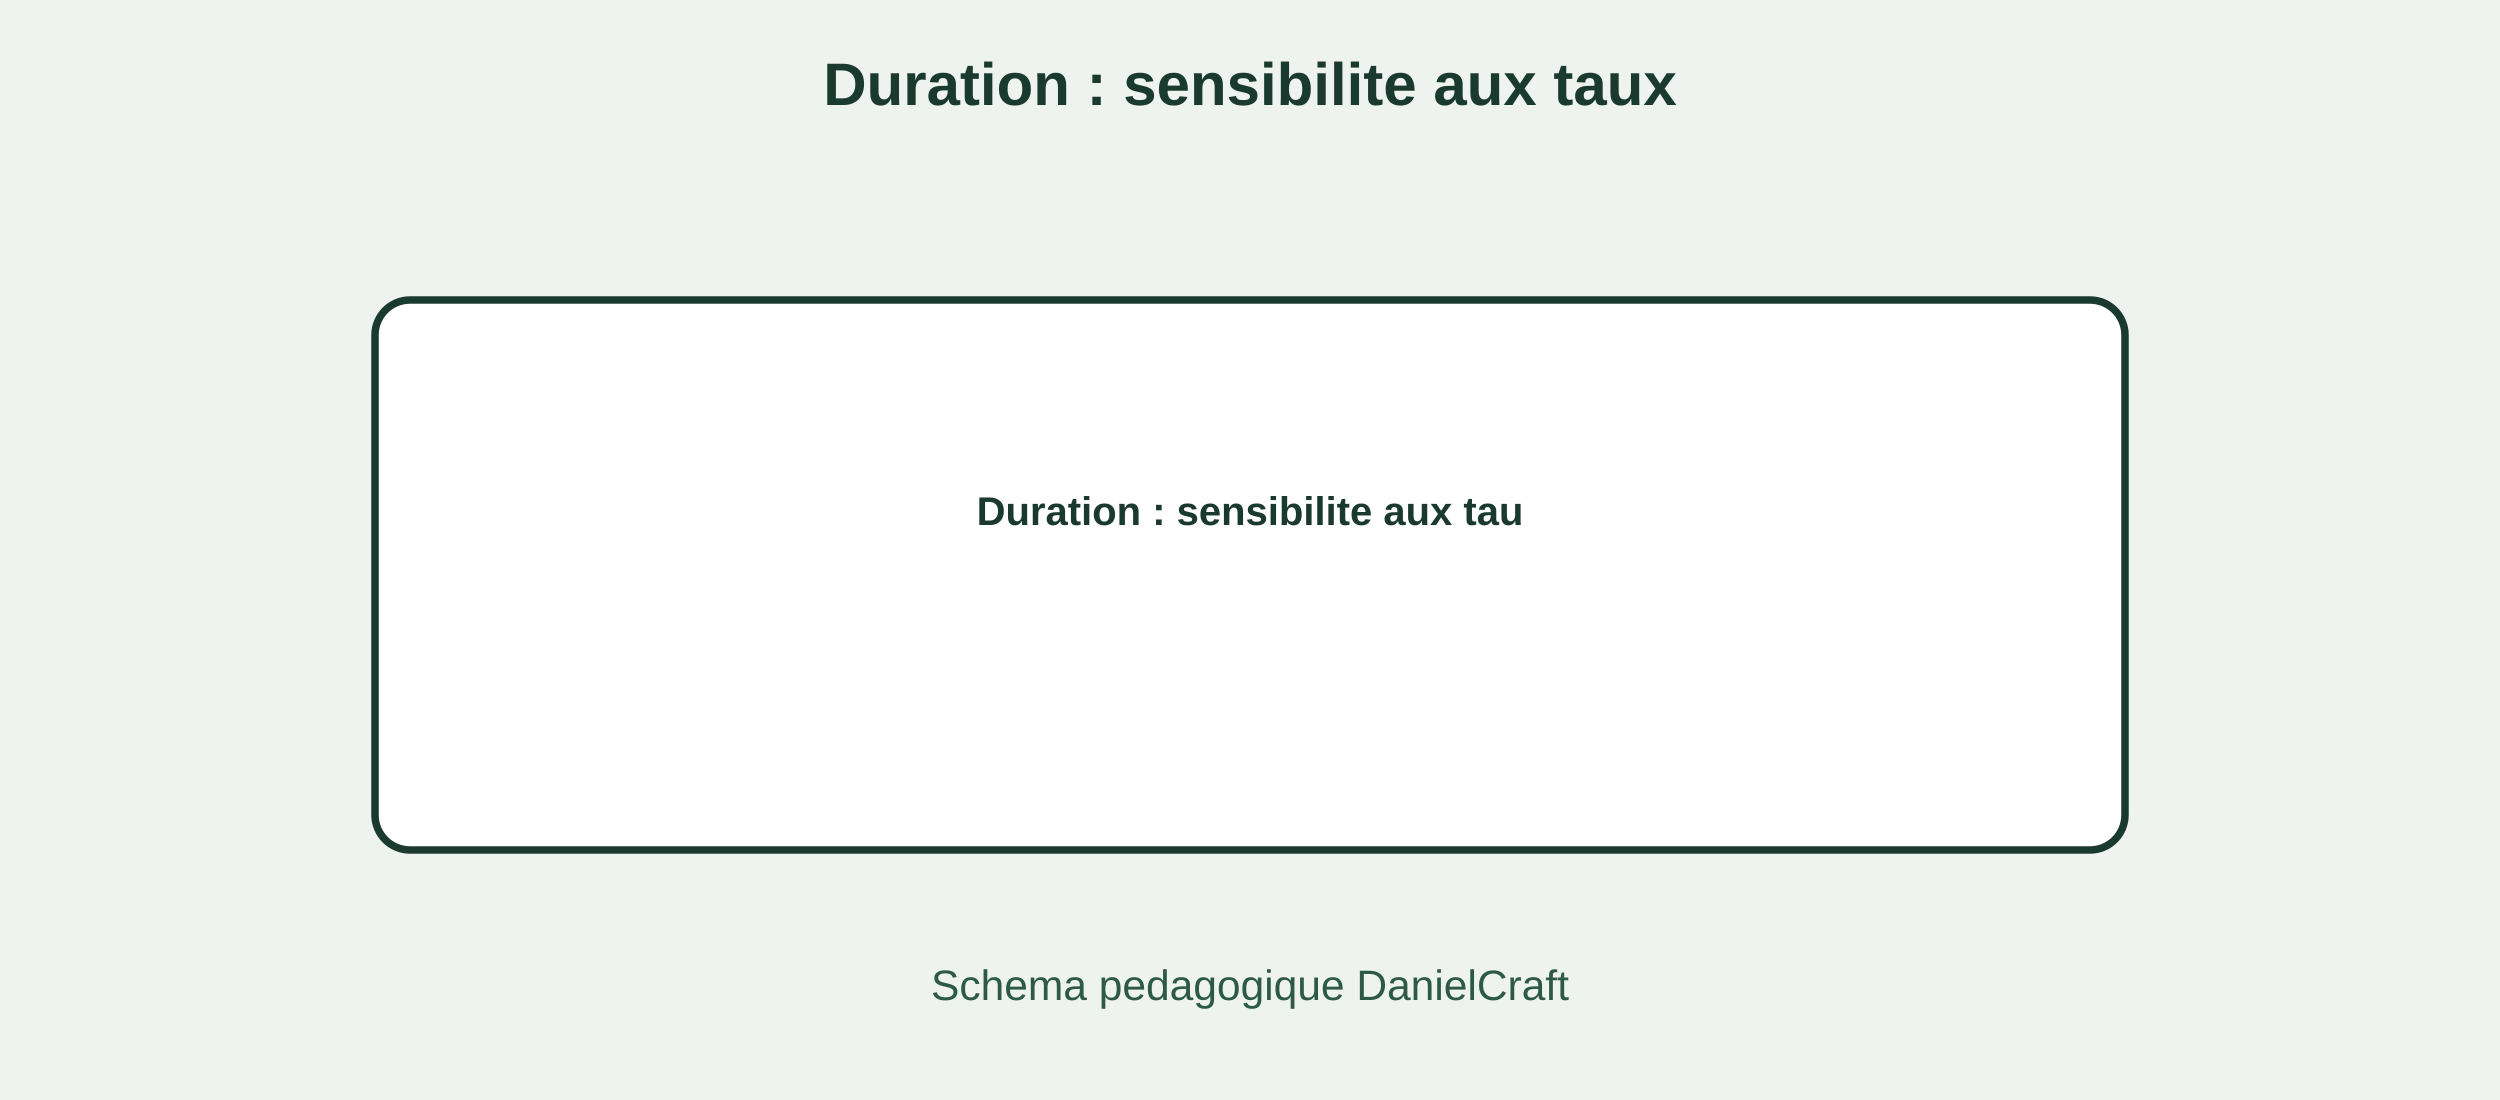
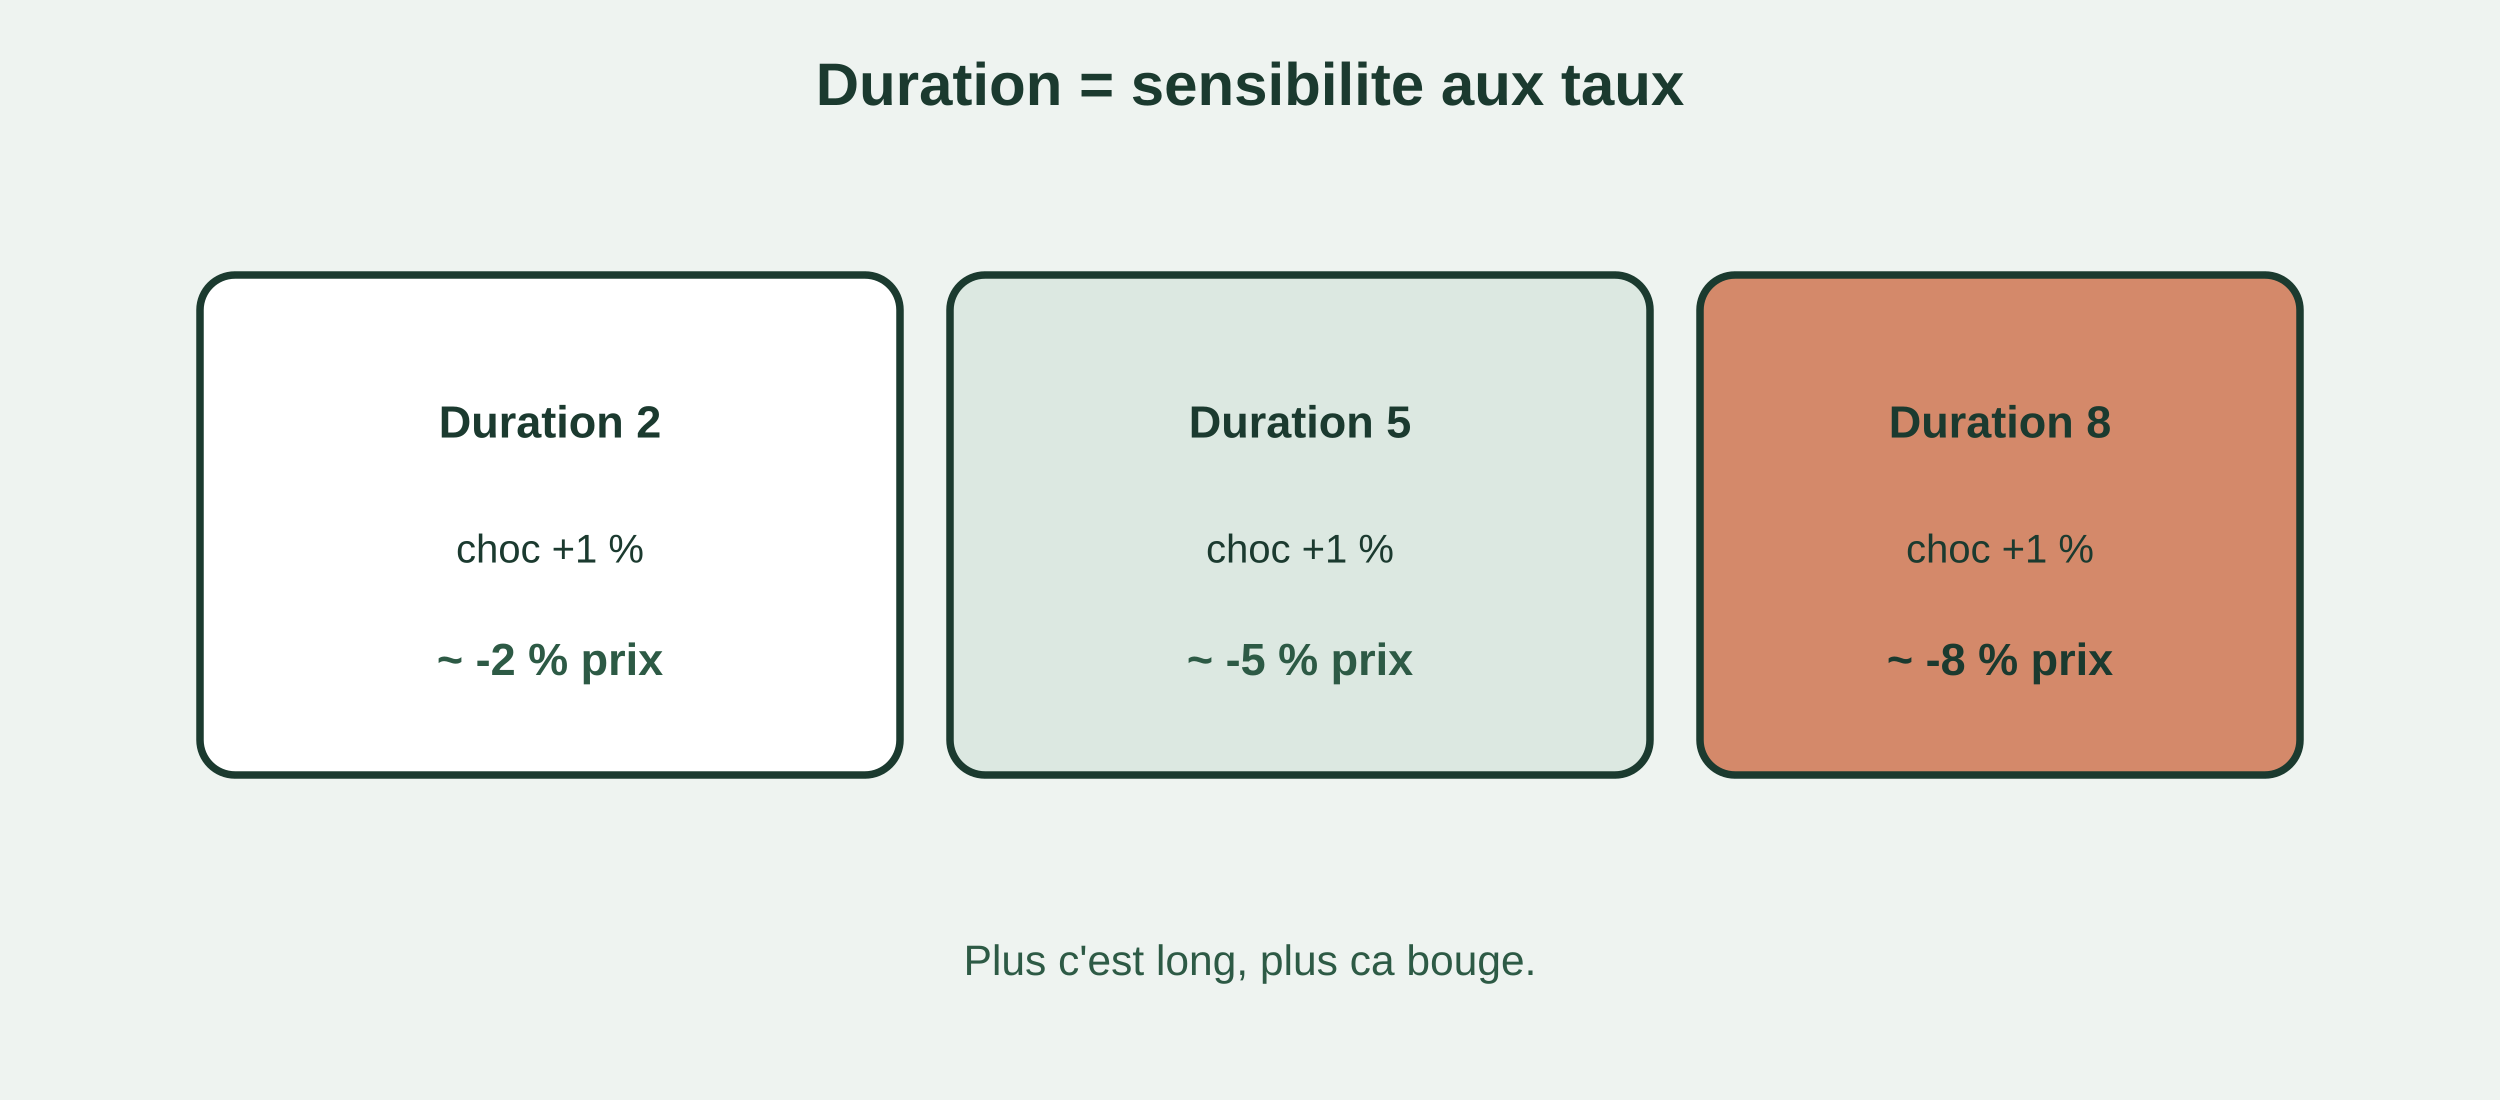
<svg xmlns="http://www.w3.org/2000/svg" width="1000" height="440" viewBox="0 0 1000 440">
  <rect width="1000" height="440" fill="#eef3f0" />
-   <text x="500" y="42" text-anchor="middle" font-family="Segoe UI, Arial, sans-serif" font-size="24" fill="#1b3a2f" font-weight="700">Duration : sensibilite aux taux</text>
-   <rect x="150" y="120" width="700" height="220" rx="14" fill="#ffffff" stroke="#1b3a2f" stroke-width="3" />
-   <text x="500" y="210" text-anchor="middle" font-family="Segoe UI, Arial, sans-serif" font-size="16" fill="#1b3a2f" font-weight="700">Duration : sensibilite aux tau</text>
-   <text x="500" y="400" text-anchor="middle" font-family="Segoe UI, Arial, sans-serif" font-size="17" fill="#2d5a45" font-weight="400">Schema pedagogique DanielCraft</text>
+   <text x="500" y="42" text-anchor="middle" font-family="Segoe UI, Arial, sans-serif" font-size="24" fill="#1b3a2f" font-weight="700">Duration = sensibilite aux taux</text>
+   <rect x="80" y="110" width="280" height="200" rx="14" fill="#ffffff" stroke="#1b3a2f" stroke-width="3" />
+   <text x="220" y="175" text-anchor="middle" font-family="Segoe UI, Arial, sans-serif" font-size="18" fill="#1b3a2f" font-weight="700">Duration 2</text>
+   <text x="220" y="225" text-anchor="middle" font-family="Segoe UI, Arial, sans-serif" font-size="16" fill="#1b3a2f" font-weight="400">choc +1 %</text>
+   <text x="220" y="270" text-anchor="middle" font-family="Segoe UI, Arial, sans-serif" font-size="18" fill="#2d5a45" font-weight="700">~ -2 % prix</text>
+   <rect x="380" y="110" width="280" height="200" rx="14" fill="#dce8e1" stroke="#1b3a2f" stroke-width="3" />
+   <text x="520" y="175" text-anchor="middle" font-family="Segoe UI, Arial, sans-serif" font-size="18" fill="#1b3a2f" font-weight="700">Duration 5</text>
+   <text x="520" y="225" text-anchor="middle" font-family="Segoe UI, Arial, sans-serif" font-size="16" fill="#1b3a2f" font-weight="400">choc +1 %</text>
+   <text x="520" y="270" text-anchor="middle" font-family="Segoe UI, Arial, sans-serif" font-size="18" fill="#2d5a45" font-weight="700">~ -5 % prix</text>
+   <rect x="680" y="110" width="240" height="200" rx="14" fill="#d4896a" stroke="#1b3a2f" stroke-width="3" />
+   <text x="800" y="175" text-anchor="middle" font-family="Segoe UI, Arial, sans-serif" font-size="18" fill="#1b3a2f" font-weight="700">Duration 8</text>
+   <text x="800" y="225" text-anchor="middle" font-family="Segoe UI, Arial, sans-serif" font-size="16" fill="#1b3a2f" font-weight="400">choc +1 %</text>
+   <text x="800" y="270" text-anchor="middle" font-family="Segoe UI, Arial, sans-serif" font-size="18" fill="#1b3a2f" font-weight="700">~ -8 % prix</text>
+   <text x="500" y="390" text-anchor="middle" font-family="Segoe UI, Arial, sans-serif" font-size="17" fill="#2d5a45" font-weight="400">Plus c'est long, plus ca bouge.</text>
</svg>
